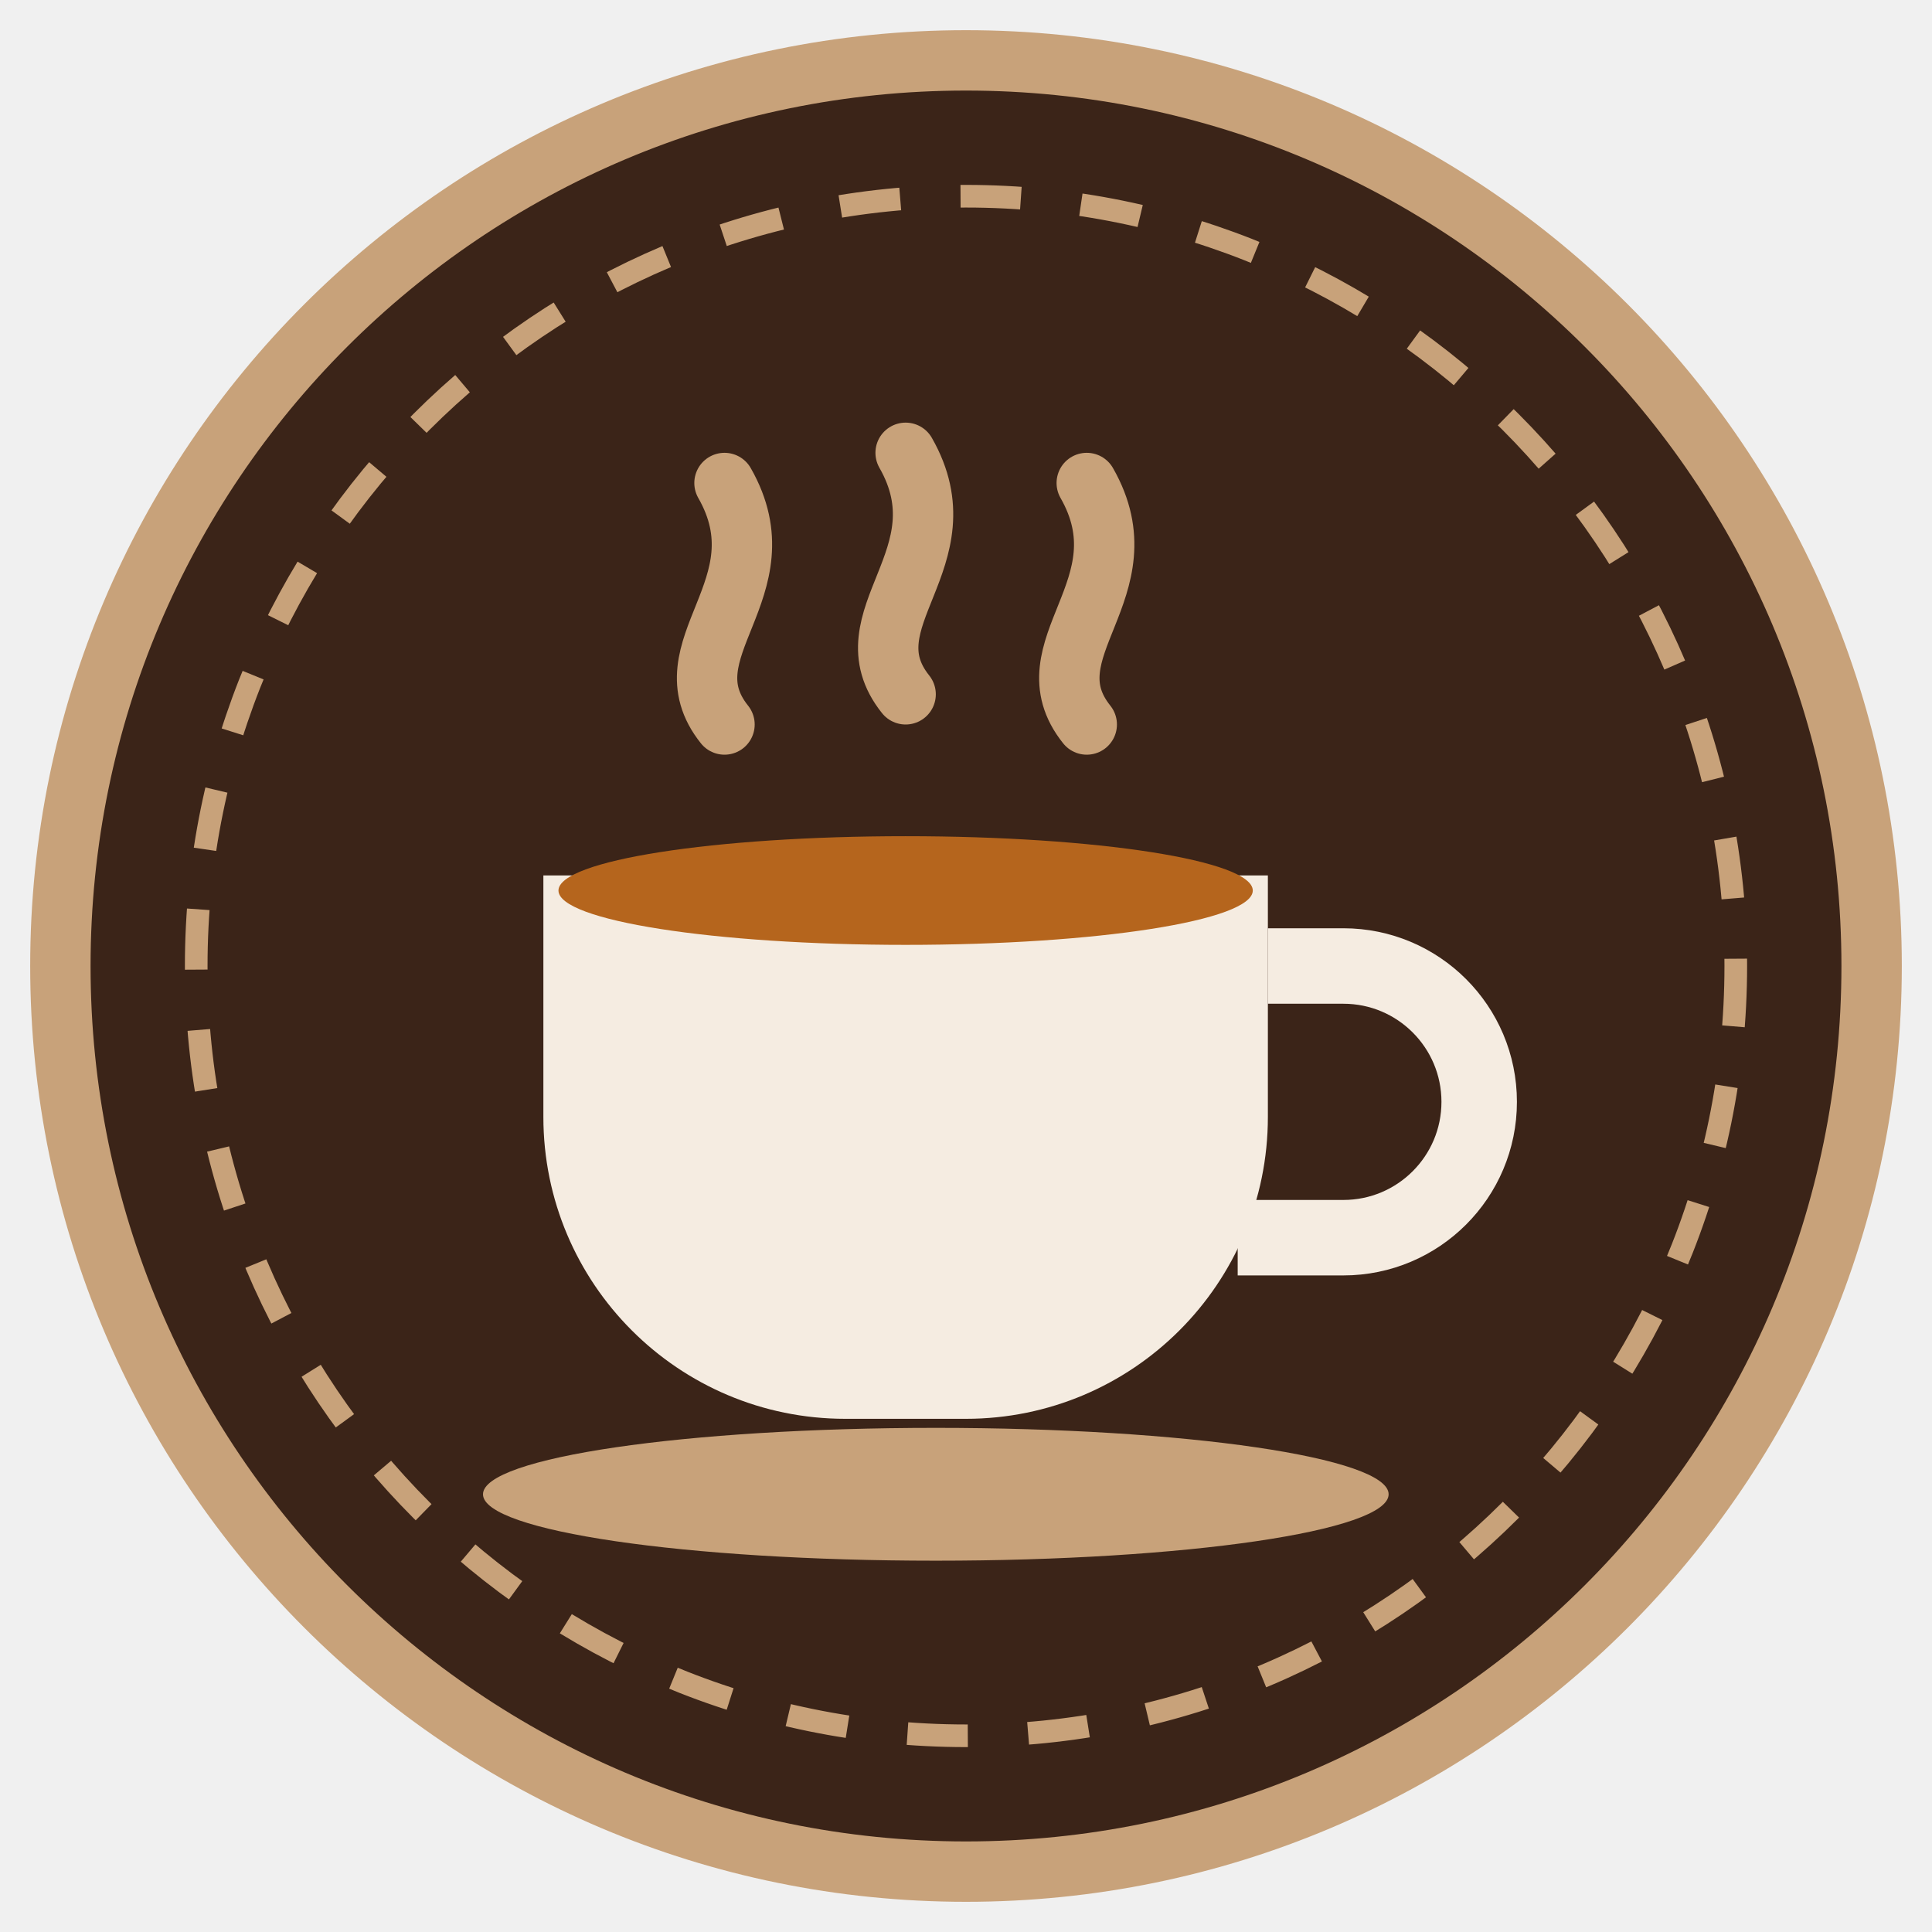
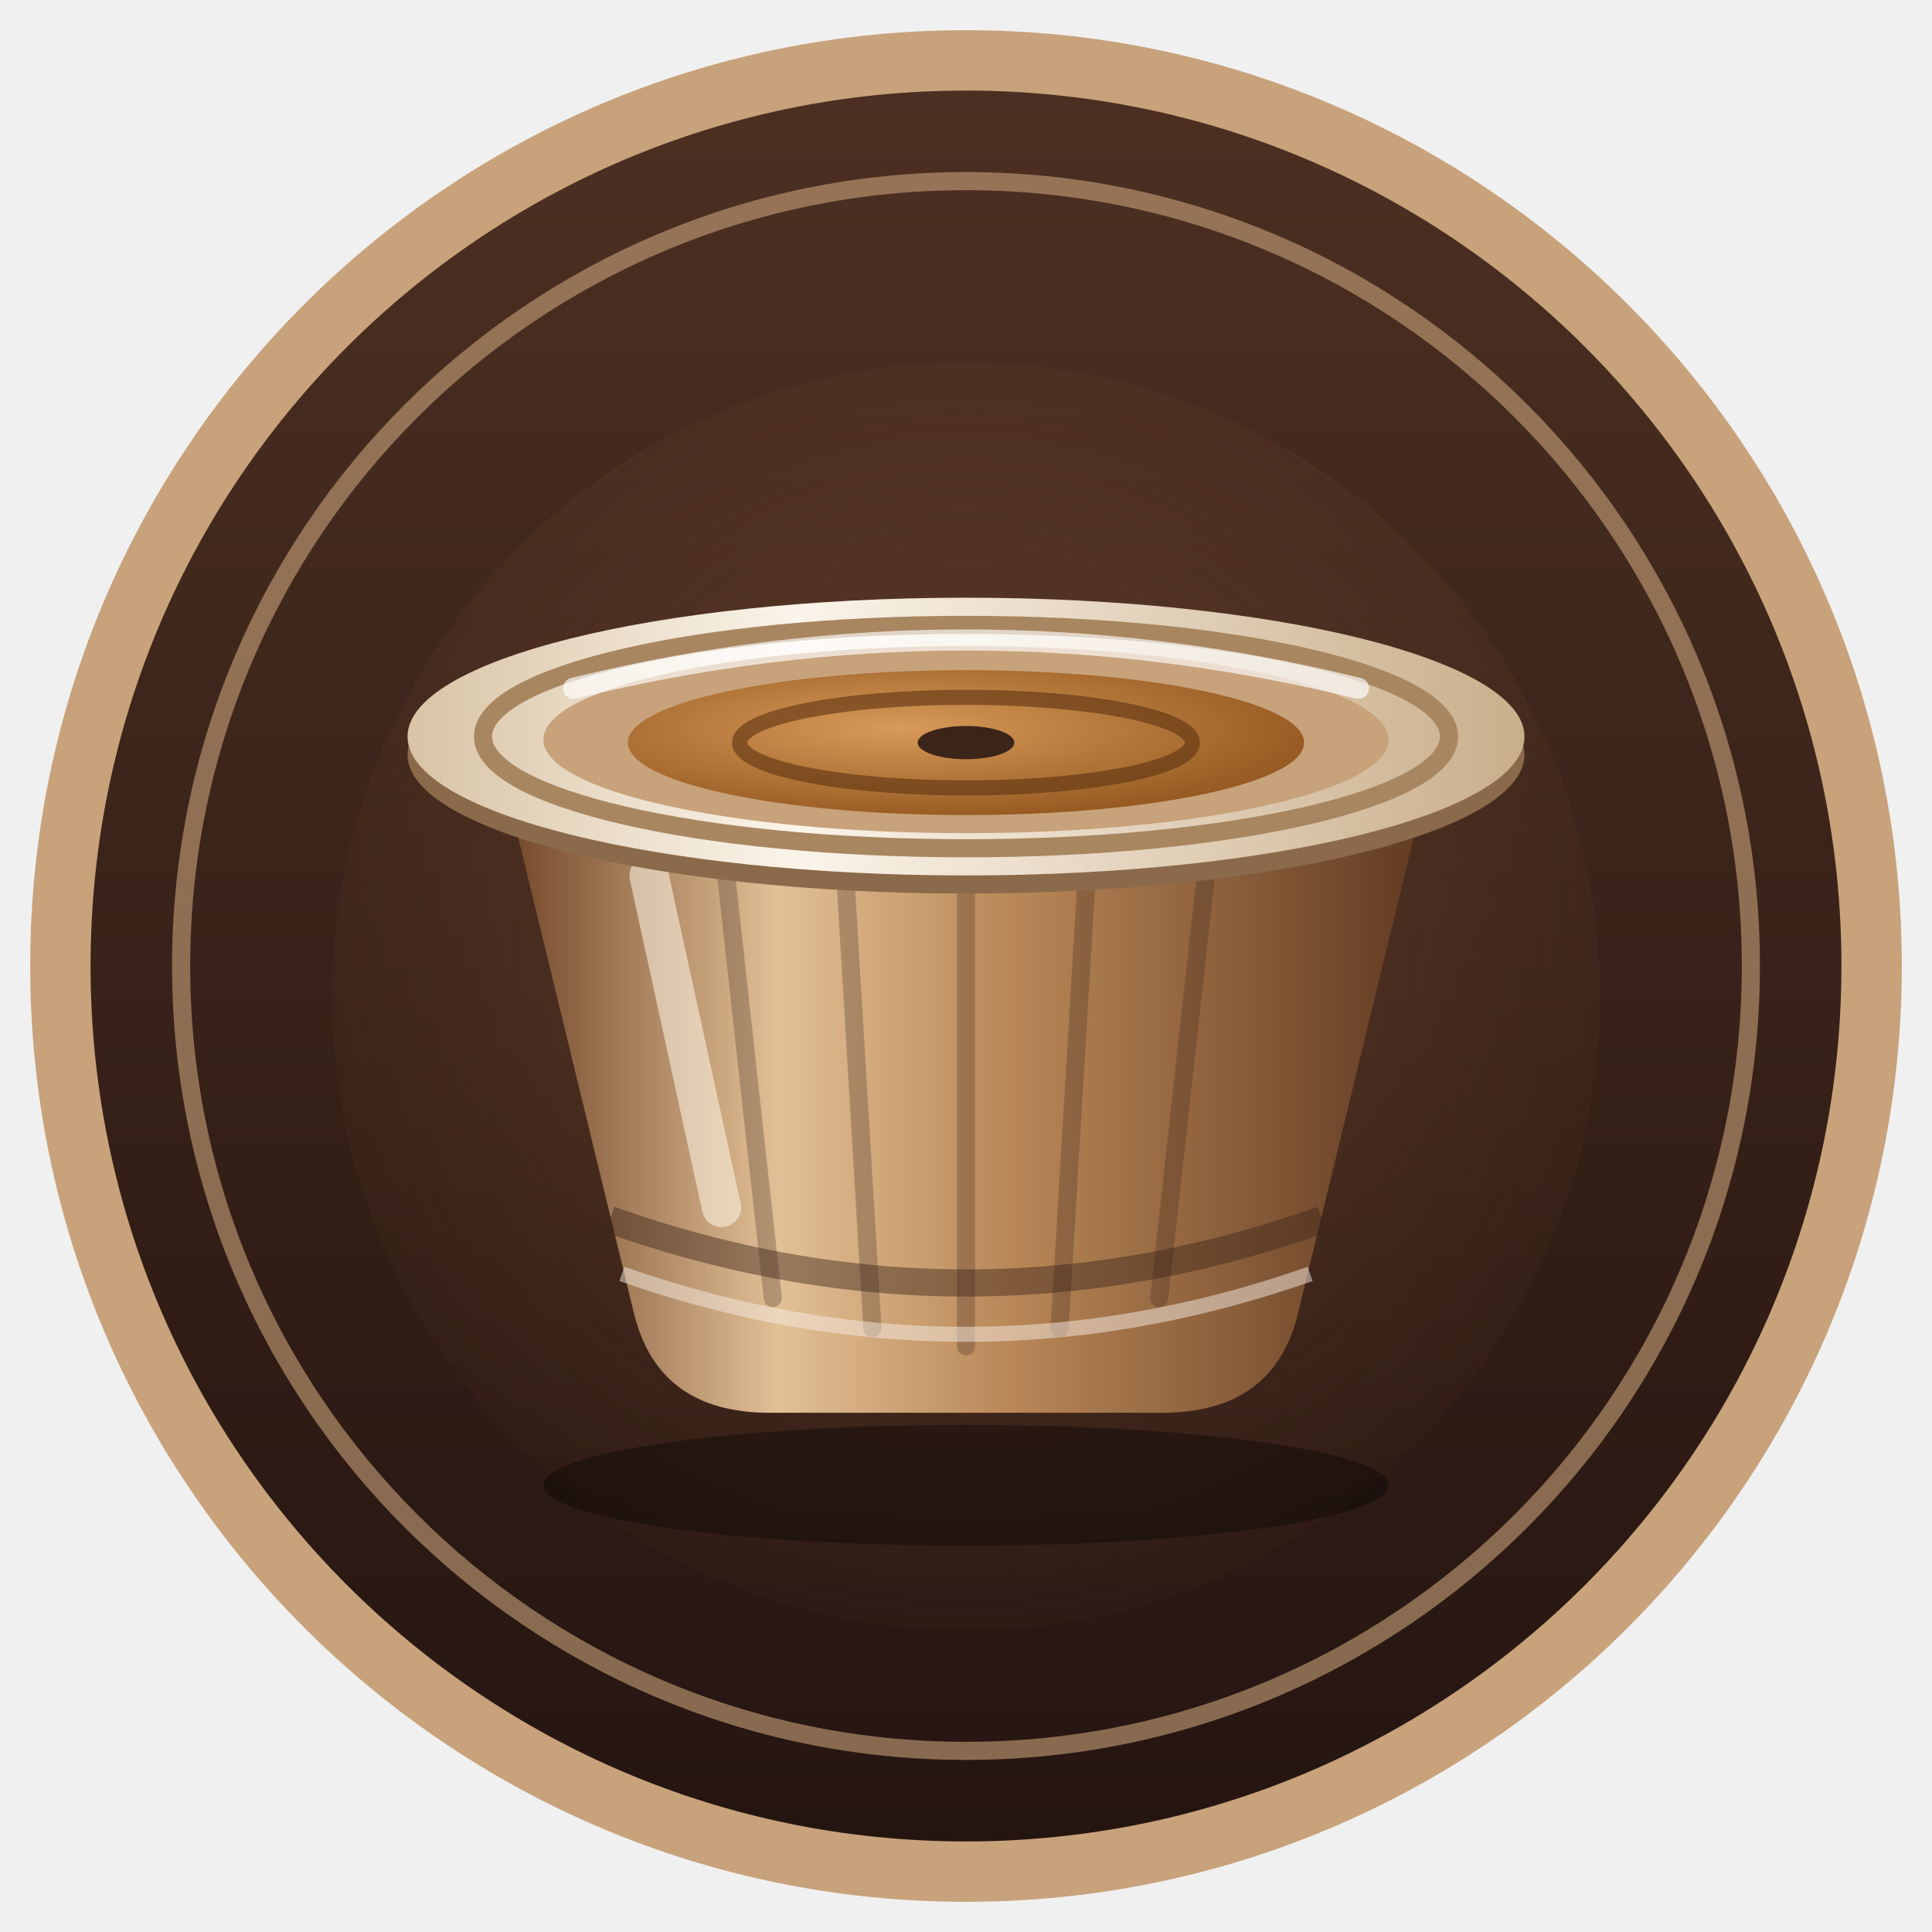
<svg xmlns="http://www.w3.org/2000/svg" viewBox="0 0 64 64">
-   <circle cx="32" cy="32" r="30" fill="#3b2418" stroke="#c8a27a" stroke-width="2" />
-   <circle cx="32" cy="32" r="25.5" fill="none" stroke="#c8a27a" stroke-width="0.75" stroke-dasharray="2 2" />
-   <g fill="none" stroke="#c8a27a" stroke-width="2" stroke-linecap="round">
-     <path d="M24 24c-2-2.5 2-4.5 0-8" />
-     <path d="M30 23c-2-2.5 2-4.5 0-8" />
-     <path d="M36 24c-2-2.5 2-4.5 0-8" />
+   <defs>
+     <linearGradient id="logo-pod-bg" x1="0" y1="0" x2="0" y2="1">
+       <stop offset="0" stop-color="#4d3022" />
+       <stop offset="1" stop-color="#241410" />
+     </linearGradient>
+     <linearGradient id="logo-pod-body" x1="0" y1="0" x2="1" y2="0">
+       <stop offset="0" stop-color="#6e4325" />
+       <stop offset="0.3" stop-color="#e2c096" />
+       <stop offset="0.55" stop-color="#b98757" />
+       <stop offset="1" stop-color="#5e3820" />
+     </linearGradient>
+     <linearGradient id="logo-pod-rim" x1="0" y1="0" x2="1" y2="0">
+       <stop offset="0" stop-color="#d8c3a5" />
+       <stop offset="0.35" stop-color="#fbf4ea" />
+       <stop offset="1" stop-color="#c9ae8a" />
+     </linearGradient>
+     <radialGradient id="logo-pod-lid" cx="0.4" cy="0.4" r="0.7">
+       <stop offset="0" stop-color="#d89a58" />
+       <stop offset="1" stop-color="#8f531c" />
+     </radialGradient>
+     <radialGradient id="logo-pod-glow" cx="0.5" cy="0.45" r="0.6">
+       <stop offset="0" stop-color="#7a4d33" stop-opacity="0.55" />
+       <stop offset="1" stop-color="#7a4d33" stop-opacity="0" />
+     </radialGradient>
+   </defs>
+   <circle cx="32" cy="32" r="30" fill="url(#logo-pod-bg)" stroke="#c8a27a" stroke-width="2" />
+   <circle cx="32" cy="32" r="26" fill="none" stroke="#c8a27a" stroke-width="0.6" opacity="0.6" />
+   <circle cx="32" cy="33" r="21" fill="url(#logo-pod-glow)" />
+   <ellipse cx="32" cy="49.2" rx="14" ry="2" fill="#000" opacity="0.35" />
+   <path d="M16.5 25L21 43.5Q21.8 46.8 25.5 46.8H38.5Q42.2 46.8 43 43.5L47.5 25z" fill="url(#logo-pod-body)" />
+   <g stroke="#3b2418" stroke-width="0.6" opacity="0.28" stroke-linecap="round">
+     <path d="M24 28.5l1.6 14.5" />
+     <path d="M28 29l.9 15" />
+     <path d="M32 29.2v15.4" />
+     <path d="M36 29l-.9 15" />
+     <path d="M40 28.5l-1.6 14.5" />
  </g>
-   <path d="M42 32h2.5a4.5 4.5 0 0 1 0 9H41" fill="none" stroke="#f5ece1" stroke-width="2.5" />
-   <path d="M18 29h24v8a10 10 0 0 1-10 10h-4a10 10 0 0 1-10-10z" fill="#f5ece1" />
-   <ellipse cx="30" cy="29.5" rx="11.5" ry="1.8" fill="#b5651d" />
-   <ellipse cx="31" cy="49.5" rx="15" ry="2.2" fill="#c8a27a" />
+   <path d="M20.2 40.4Q32 44.6 43.8 40.4" fill="none" stroke="#3b2418" stroke-width="0.9" opacity="0.45" />
+   <path d="M20.6 42.2Q32 46.2 43.4 42.2" fill="none" stroke="#f5ece1" stroke-width="0.5" opacity="0.5" />
+   <path d="M21.5 29l2.4 11" fill="none" stroke="#fff6e8" stroke-width="1.3" stroke-linecap="round" opacity="0.55" />
+   <ellipse cx="32" cy="25" rx="18.5" ry="4.6" fill="#8a6a4a" />
+   <ellipse cx="32" cy="24.4" rx="18.5" ry="4.6" fill="url(#logo-pod-rim)" />
+   <ellipse cx="32" cy="24.4" rx="16" ry="3.7" fill="none" stroke="#a88660" stroke-width="0.6" />
+   <ellipse cx="32" cy="24.5" rx="14" ry="3.1" fill="#c8a27a" />
+   <ellipse cx="32" cy="24.6" rx="11.2" ry="2.4" fill="url(#logo-pod-lid)" />
+   <ellipse cx="32" cy="24.6" rx="7.5" ry="1.5" fill="none" stroke="#5c320f" stroke-width="0.5" opacity="0.6" />
+   <ellipse cx="32" cy="24.6" rx="1.6" ry="0.55" fill="#3b2418" />
+   <path d="M19 22.8Q32 19.6 45 22.8" fill="none" stroke="#fff" stroke-width="0.7" stroke-linecap="round" opacity="0.65" />
</svg>
